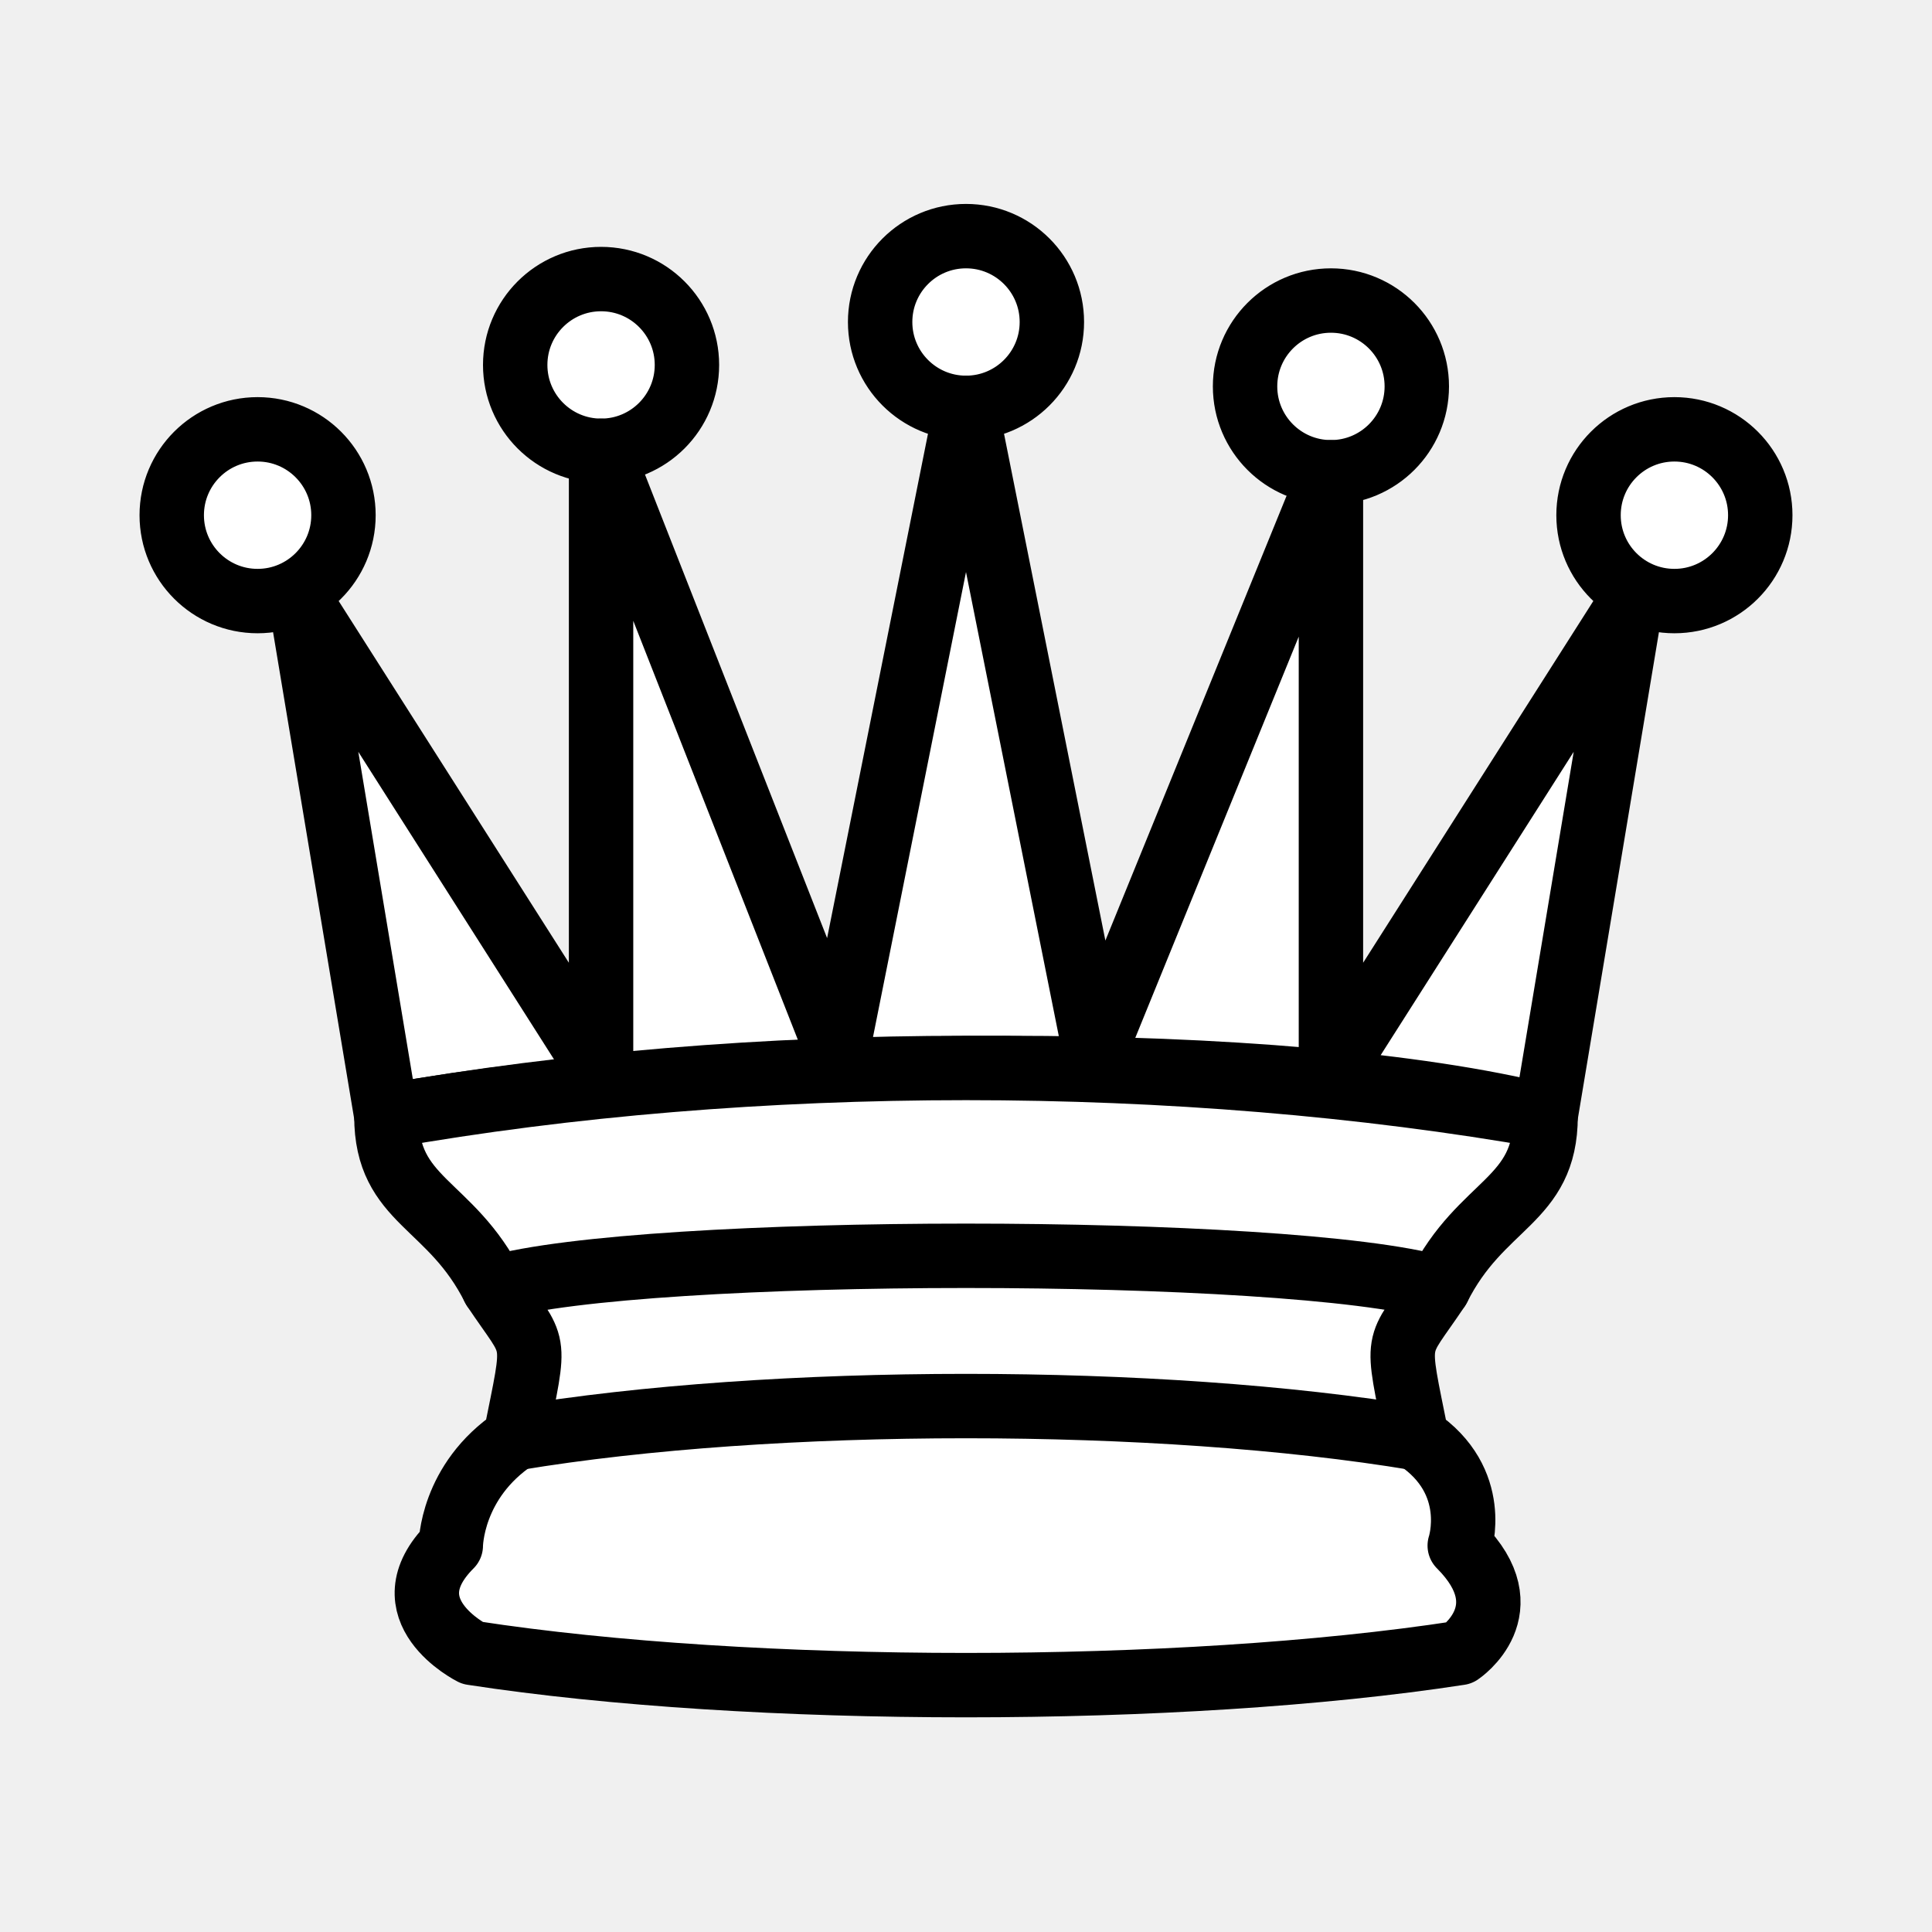
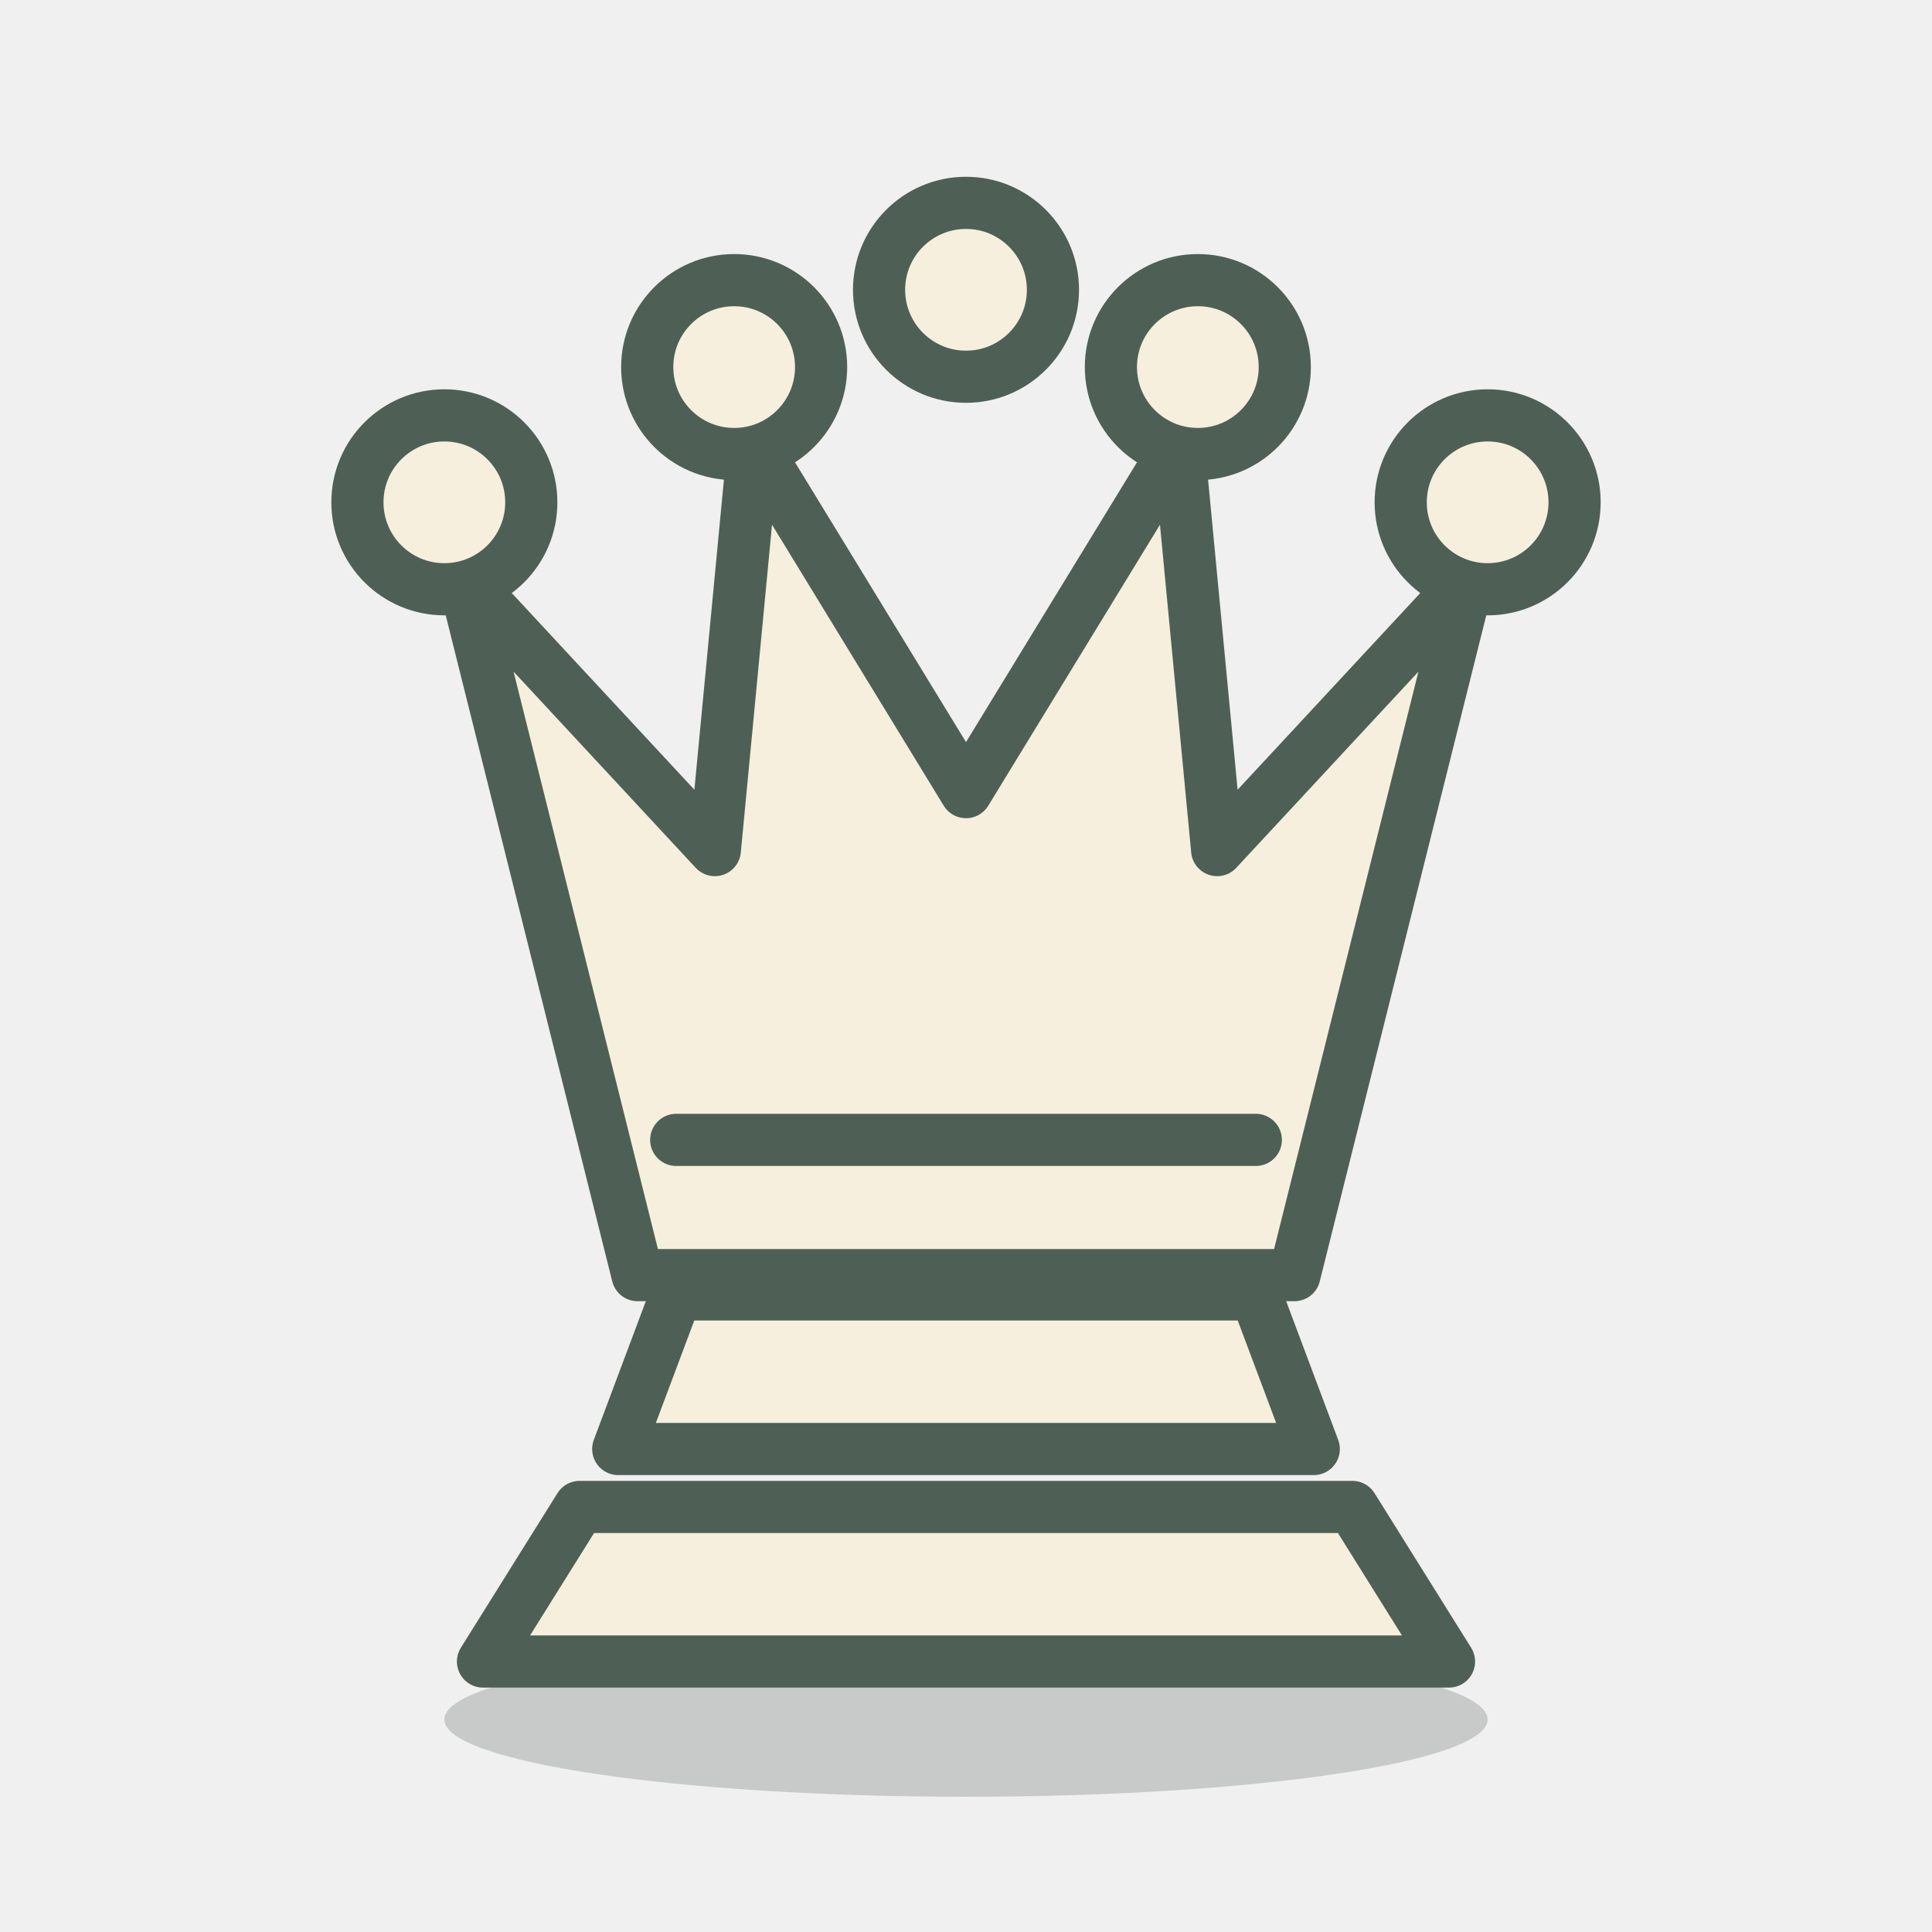
- <svg xmlns="http://www.w3.org/2000/svg" style="color-scheme:light only" width="45" height="45" viewBox="0 0 45 45">
-   <g fill="#fff" fill-rule="evenodd" stroke="#000" stroke-linecap="round" stroke-linejoin="round" stroke-width="1.5">
-     <path d="M8 12a2 2 0 1 1-4 0 2 2 0 1 1 4 0m16.5-4.5a2 2 0 1 1-4 0 2 2 0 1 1 4 0M41 12a2 2 0 1 1-4 0 2 2 0 1 1 4 0M16 8.5a2 2 0 1 1-4 0 2 2 0 1 1 4 0M33 9a2 2 0 1 1-4 0 2 2 0 1 1 4 0" />
-     <path stroke-linecap="butt" d="M9 26c8.5-1.5 21-1.5 27 0l2-12-7 11V11l-5.5 13.5-3-15-3 15-5.5-14V25L7 14z" />
-     <path stroke-linecap="butt" d="M9 26c0 2 1.5 2 2.5 4 1 1.5 1 1 .5 3.5-1.5 1-1.5 2.5-1.5 2.5-1.5 1.5.5 2.5.5 2.5 6.5 1 16.5 1 23 0 0 0 1.5-1 0-2.5 0 0 .5-1.5-1-2.5-.5-2.5-.5-2 .5-3.5 1-2 2.5-2 2.5-4-8.5-1.5-18.5-1.5-27 0z" />
-     <path fill="none" d="M11.5 30c3.5-1 18.5-1 22 0M12 33.5c6-1 15-1 21 0" />
+ <svg xmlns="http://www.w3.org/2000/svg" viewBox="0 0 100 100">
+   <ellipse cx="50" cy="89" rx="27" ry="4" fill="#101b16" opacity=".18" />
+   <g fill="#f6efdd" stroke="#4e6056" stroke-width="2.7" stroke-linecap="round" stroke-linejoin="round">
+     <path d="M24 30 L37 44 L39 23 L50 41 L61 23 L63 44 L76 30 L67 66 H33 Z" />
+     <circle cx="23" cy="26" r="4.5" />
+     <circle cx="38" cy="19" r="4.5" />
+     <circle cx="50" cy="15" r="4.5" />
+     <circle cx="62" cy="19" r="4.5" />
+     <circle cx="77" cy="26" r="4.5" />
+     <path d="M35 67 H65 L68 75 H32 Z M30 78 H70 L75 86 H25 Z" />
+     <path d="M35 59 H65" fill="none" />
  </g>
</svg>
